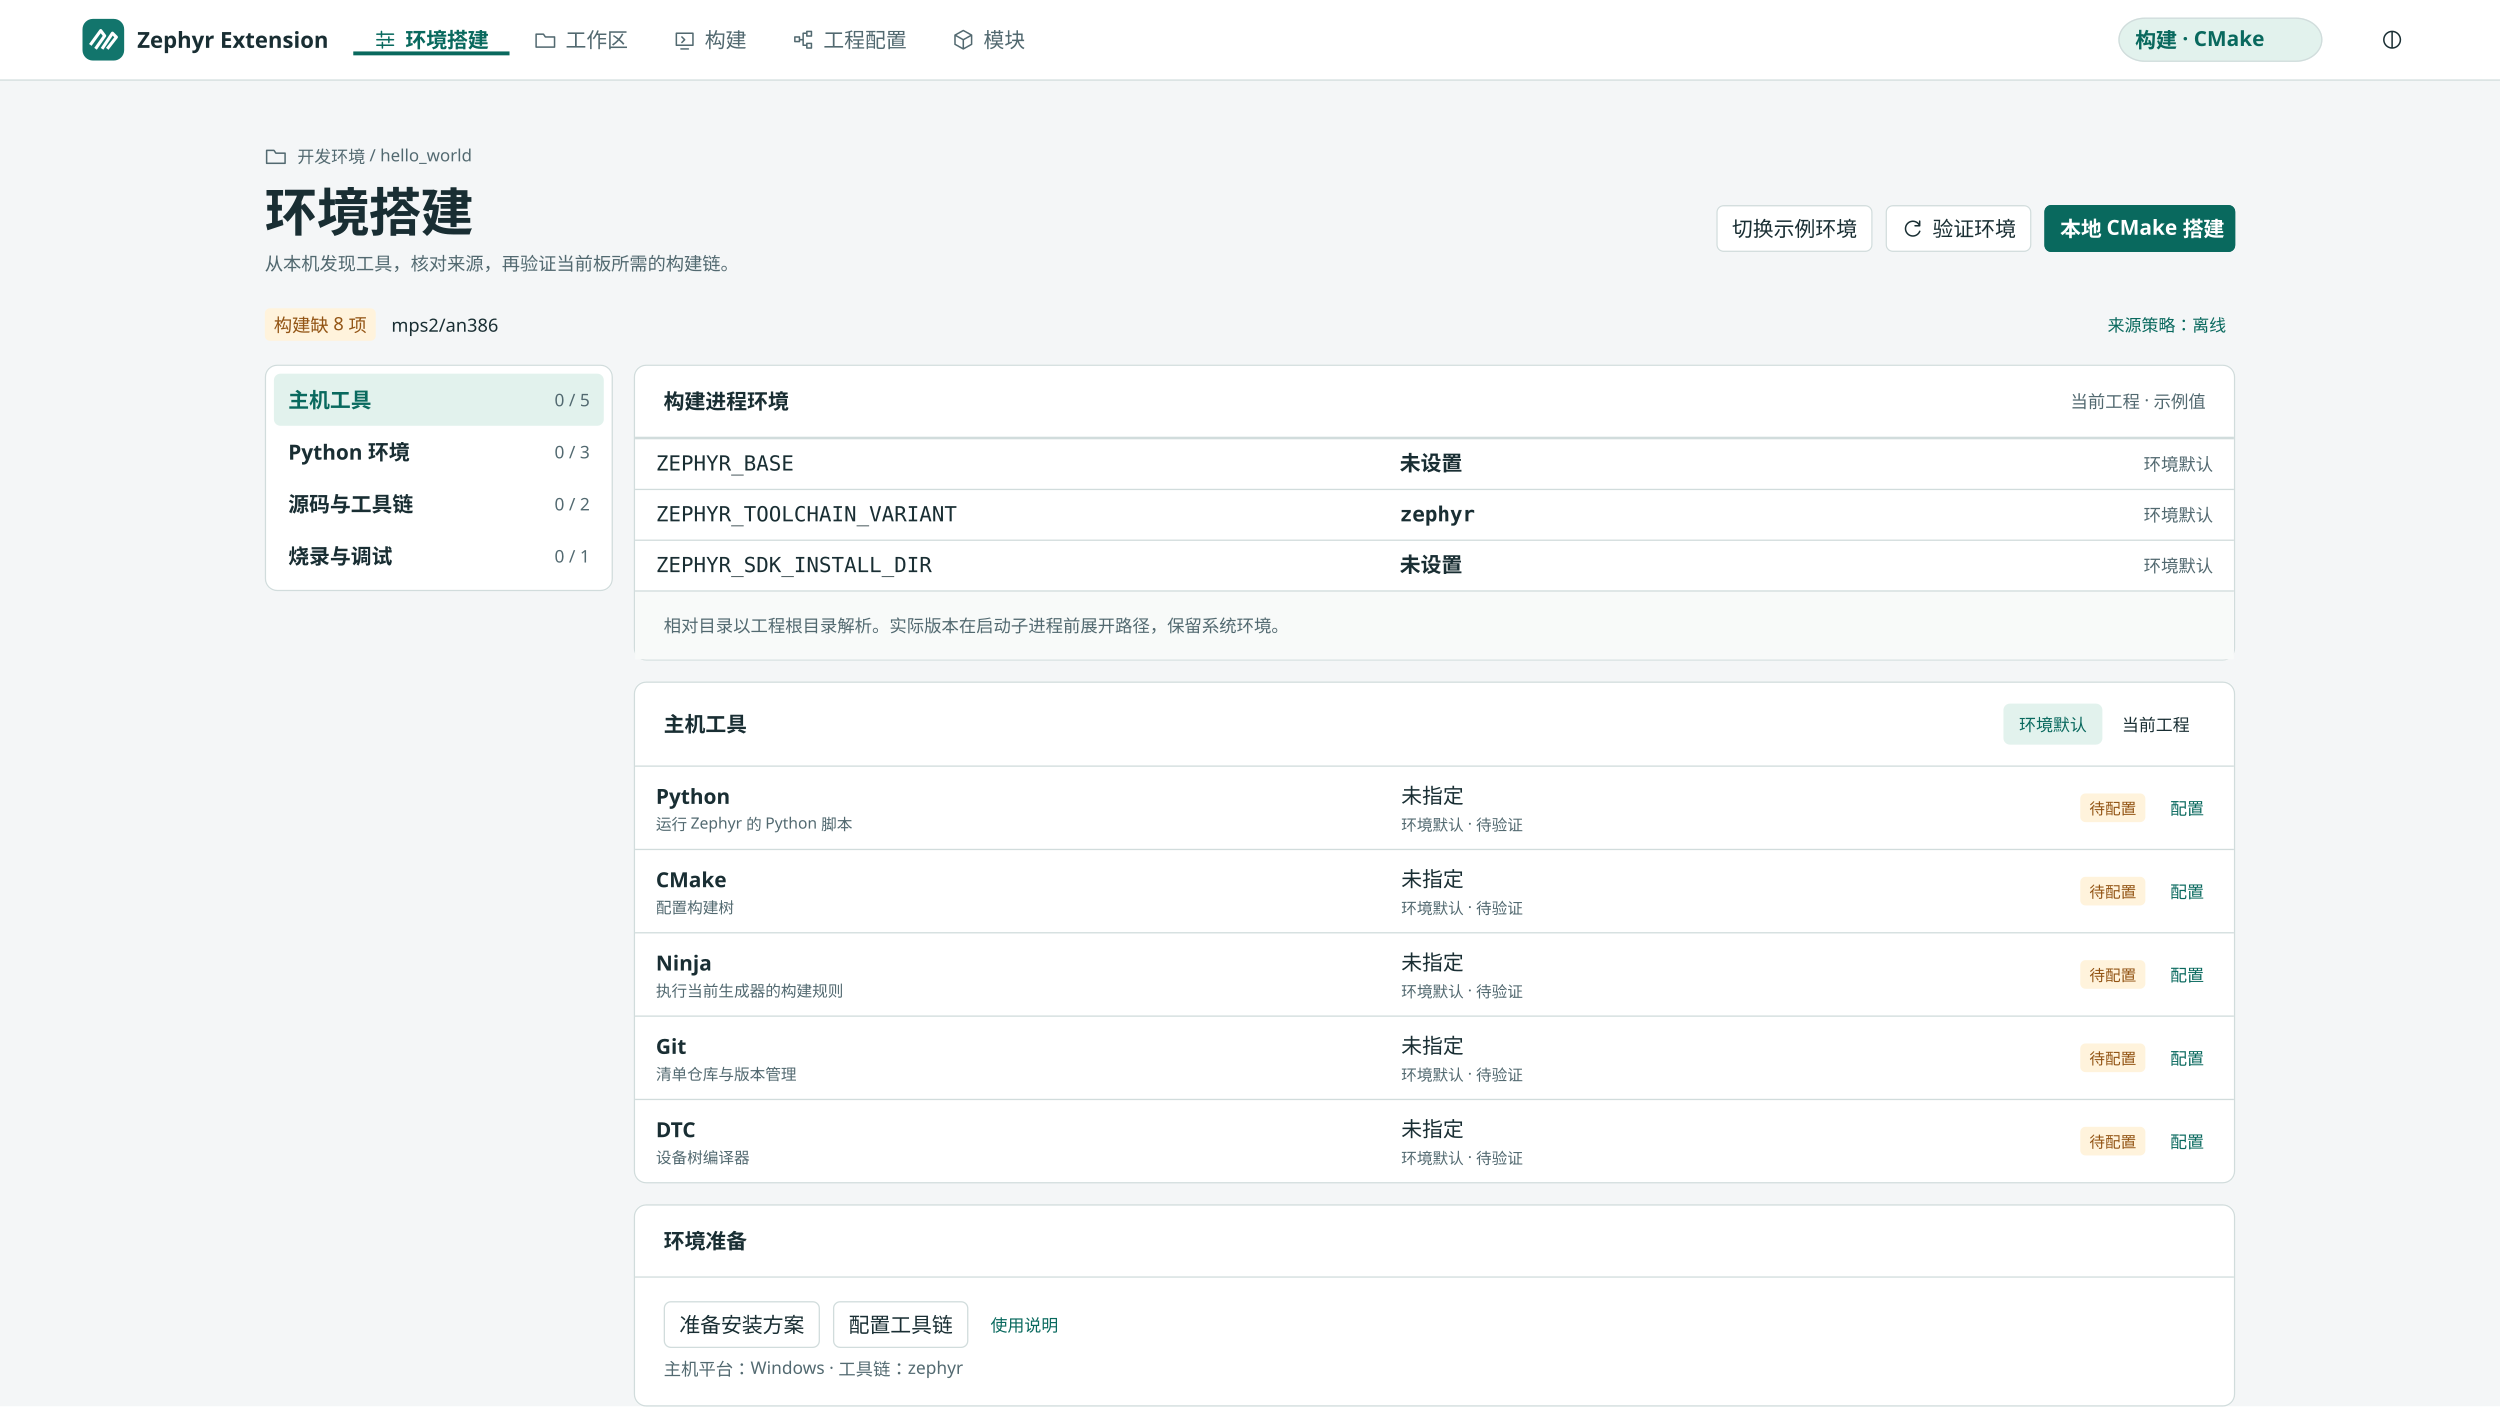
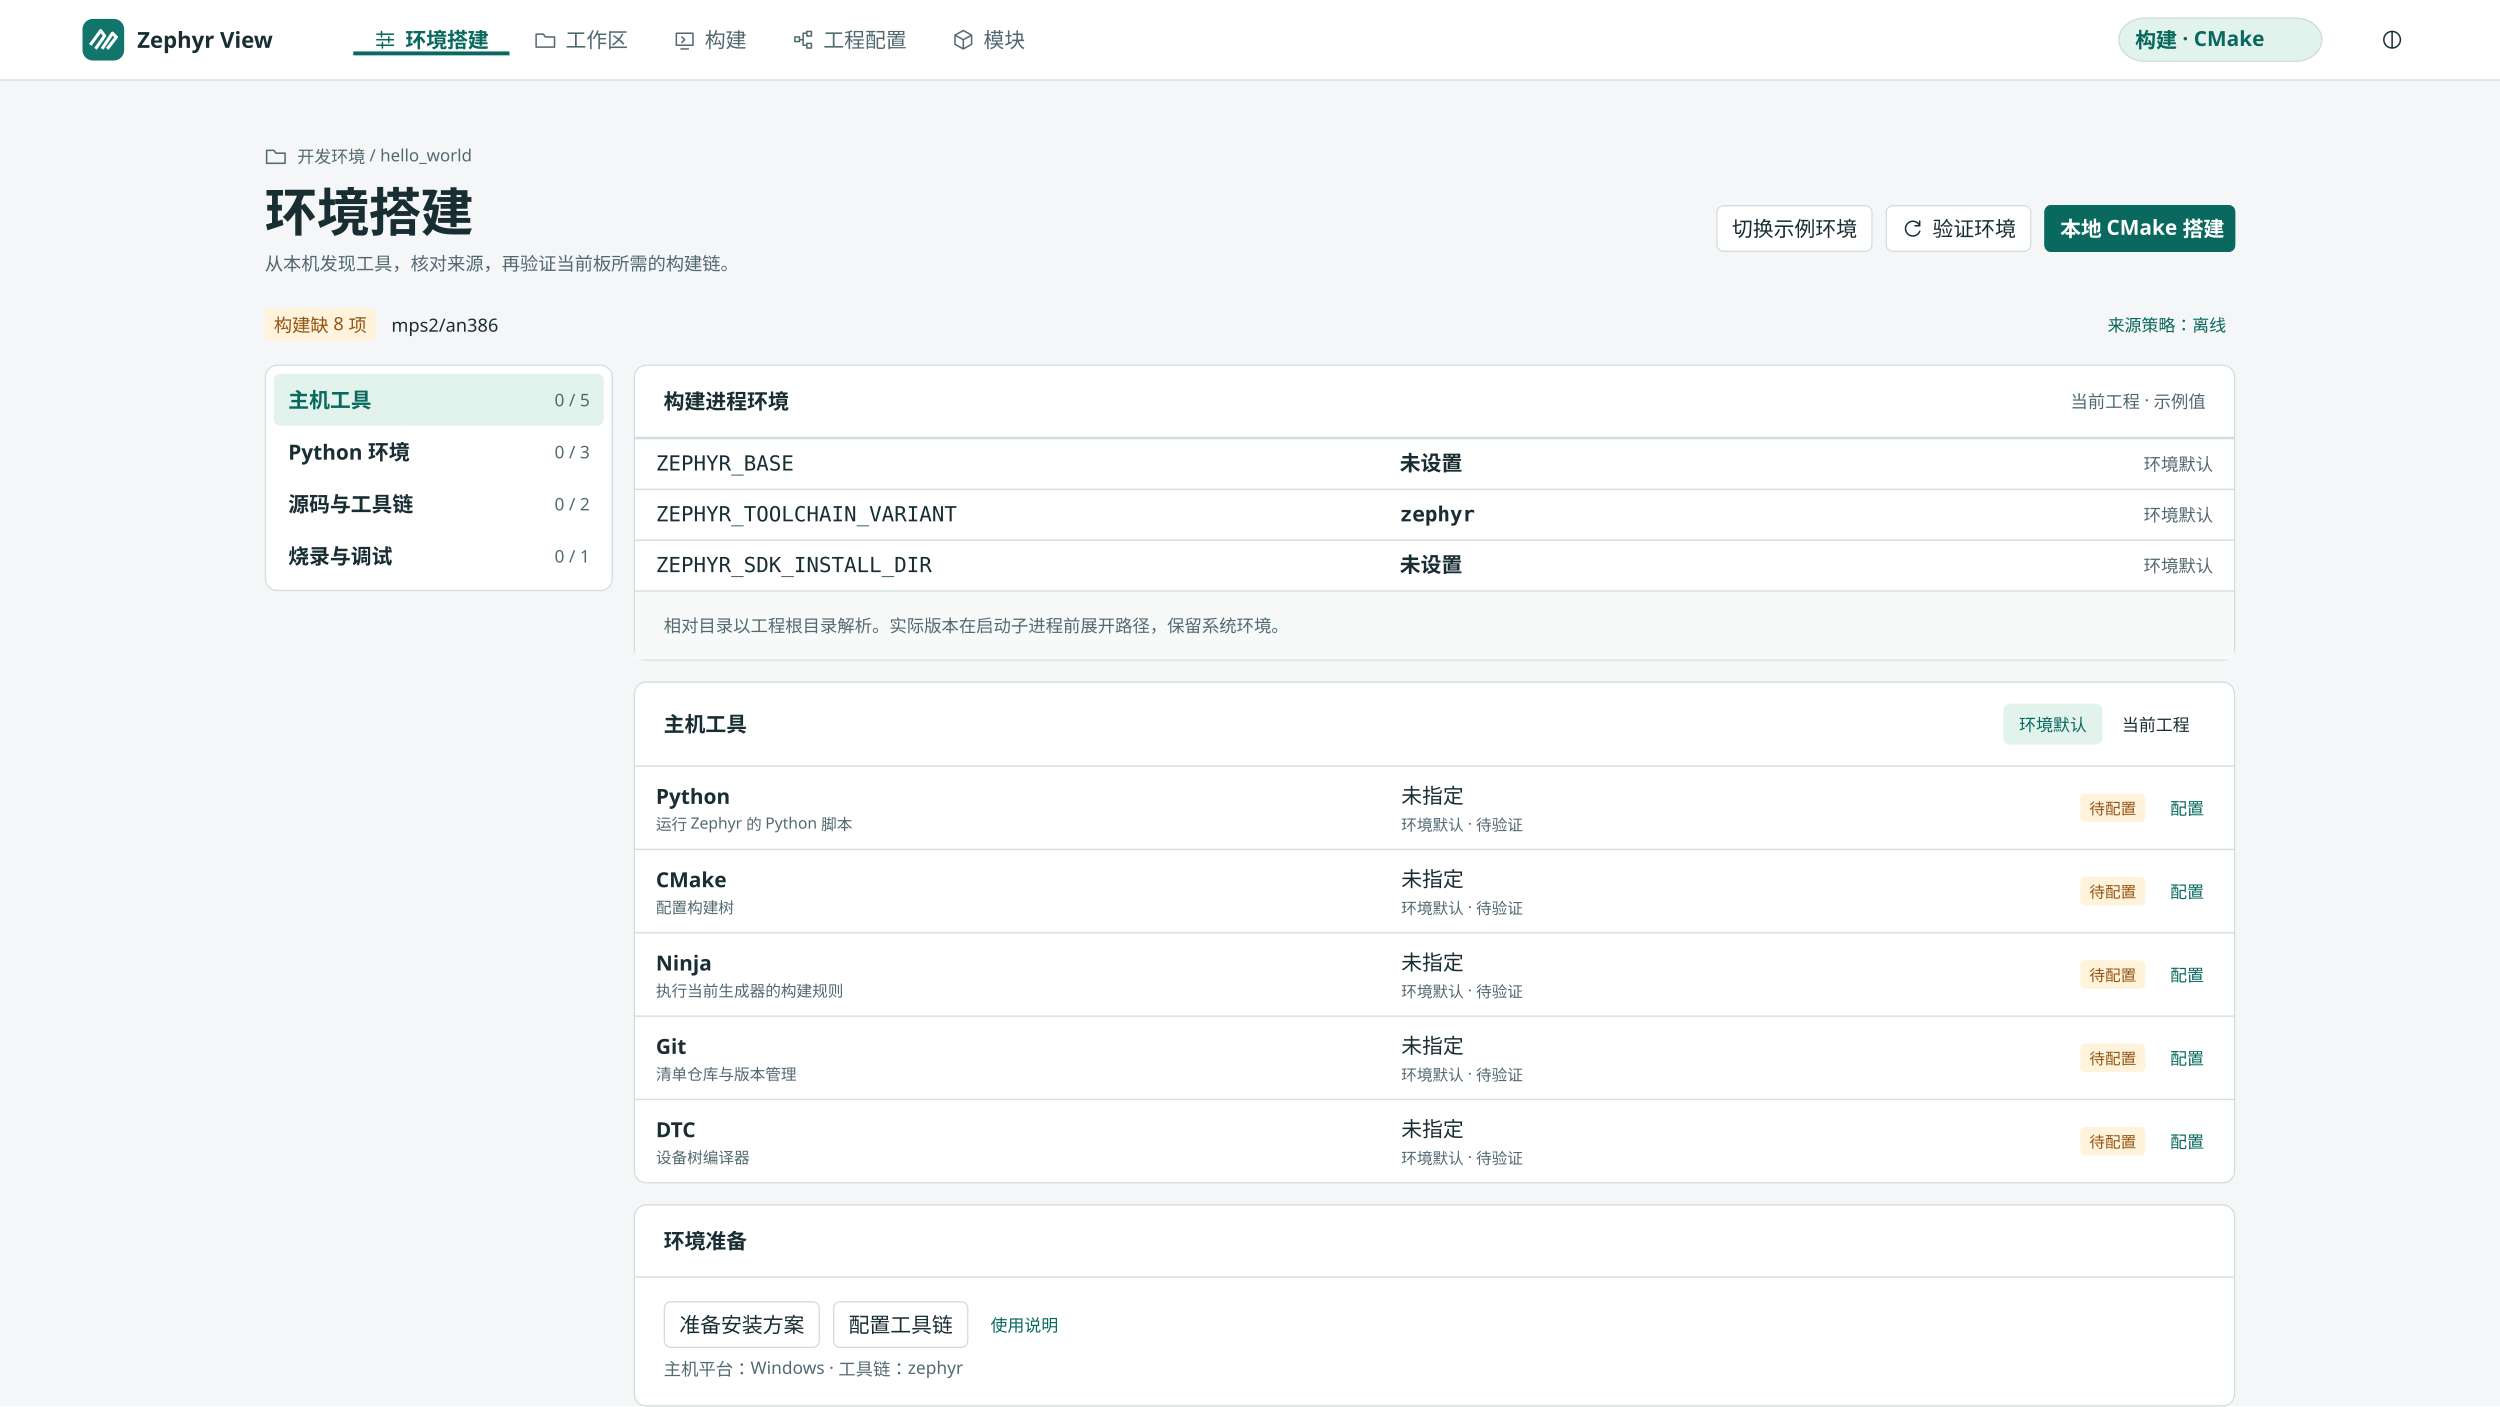
<svg xmlns="http://www.w3.org/2000/svg" width="1920" height="1080" viewBox="0 0 1920 1080">
  <defs>
    <pattern id="grid" width="16" height="16" patternUnits="userSpaceOnUse">
      <circle cx="1" cy="1" r="1" fill="#cdd8d6" />
    </pattern>
  </defs>
  <rect x="0" y="0" width="1920" height="1080" rx="0" fill="rgb(244, 246, 247)" />
  <rect x="0" y="0" width="1920" height="62" rx="0" fill="rgb(255, 255, 255)" />
  <rect x="0" y="61" width="1920" height="1" rx="0" fill="rgb(209, 220, 220)" />
  <svg width="32" height="32" viewBox="0 0 32 32" aria-hidden="true" fill="rgb(0, 0, 0)" stroke="none" stroke-width="1px" stroke-linecap="butt" stroke-linejoin="miter" font-size="17px" font-family="&quot;Segoe UI&quot;, &quot;Microsoft YaHei UI&quot;, sans-serif" font-weight="400" x="63.36" y="14.5">
    <rect width="32" height="32" rx="8" fill="rgb(18, 117, 108)" stroke="none" stroke-width="1px" stroke-linecap="butt" stroke-linejoin="miter" font-size="17px" font-family="&quot;Segoe UI&quot;, &quot;Microsoft YaHei UI&quot;, sans-serif" font-weight="400" />
    <path d="m6 20 8-11 3 4-7 10m5 0 8-12 3 3-7 9" fill="none" stroke="rgb(255, 255, 255)" stroke-width="2.4px" stroke-linejoin="round" stroke-linecap="butt" font-size="17px" font-family="&quot;Segoe UI&quot;, &quot;Microsoft YaHei UI&quot;, sans-serif" font-weight="400" />
  </svg>
-   <text x="105.36" y="36.75" fill="rgb(25, 46, 51)" font-family="&quot;Segoe UI&quot;, &quot;Microsoft YaHei UI&quot;, sans-serif" font-size="17" font-weight="700" xml:space="preserve">Zephyr Extension</text>
+   <text x="105.36" y="36.75" fill="rgb(25, 46, 51)" font-family="&quot;Segoe UI&quot;, &quot;Microsoft YaHei UI&quot;, sans-serif" font-size="17" font-weight="700" xml:space="preserve">Zephyr View</text>
  <rect x="271.31" y="39.5" width="120" height="3" rx="0" fill="rgb(9, 105, 94)" />
  <svg class="ico" viewBox="0 0 24 24" aria-hidden="true" fill="none" stroke="rgb(9, 105, 94)" stroke-width="1.65px" stroke-linecap="round" stroke-linejoin="round" font-size="16px" font-family="&quot;Segoe UI&quot;, &quot;Microsoft YaHei UI&quot;, sans-serif" font-weight="650" x="287.31" y="22" width="17" height="17">
    <path d="M3 6h18 M3 12h18 M3 18h18 M8 3v6 M16 9v6 M9 15v6" fill="none" stroke="rgb(9, 105, 94)" stroke-width="1.65px" stroke-linecap="round" stroke-linejoin="round" font-size="16px" font-family="&quot;Segoe UI&quot;, &quot;Microsoft YaHei UI&quot;, sans-serif" font-weight="650" />
  </svg>
  <text x="311.31" y="36.5" fill="rgb(9, 105, 94)" font-family="&quot;Segoe UI&quot;, &quot;Microsoft YaHei UI&quot;, sans-serif" font-size="16" font-weight="650" xml:space="preserve">环境搭建</text>
  <svg class="ico" viewBox="0 0 24 24" aria-hidden="true" fill="none" stroke="rgb(82, 105, 112)" stroke-width="1.65px" stroke-linecap="round" stroke-linejoin="round" font-size="16px" font-family="&quot;Segoe UI&quot;, &quot;Microsoft YaHei UI&quot;, sans-serif" font-weight="400" x="410.31" y="22" width="17" height="17">
    <path d="M2 6h8l2 3h10v11H2z" fill="none" stroke="rgb(82, 105, 112)" stroke-width="1.65px" stroke-linecap="round" stroke-linejoin="round" font-size="16px" font-family="&quot;Segoe UI&quot;, &quot;Microsoft YaHei UI&quot;, sans-serif" font-weight="400" />
  </svg>
  <text x="434.31" y="36.5" fill="rgb(82, 105, 112)" font-family="&quot;Segoe UI&quot;, &quot;Microsoft YaHei UI&quot;, sans-serif" font-size="16" font-weight="400" xml:space="preserve">工作区</text>
  <svg class="ico" viewBox="0 0 24 24" aria-hidden="true" fill="none" stroke="rgb(82, 105, 112)" stroke-width="1.65px" stroke-linecap="round" stroke-linejoin="round" font-size="16px" font-family="&quot;Segoe UI&quot;, &quot;Microsoft YaHei UI&quot;, sans-serif" font-weight="400" x="517.31" y="22" width="17" height="17">
    <path d="M3 5h18v13H3z M8 22h8 M9 9l3 3-3 3" fill="none" stroke="rgb(82, 105, 112)" stroke-width="1.65px" stroke-linecap="round" stroke-linejoin="round" font-size="16px" font-family="&quot;Segoe UI&quot;, &quot;Microsoft YaHei UI&quot;, sans-serif" font-weight="400" />
  </svg>
  <text x="541.31" y="36.5" fill="rgb(82, 105, 112)" font-family="&quot;Segoe UI&quot;, &quot;Microsoft YaHei UI&quot;, sans-serif" font-size="16" font-weight="400" xml:space="preserve">构建</text>
  <svg class="ico" viewBox="0 0 24 24" aria-hidden="true" fill="none" stroke="rgb(82, 105, 112)" stroke-width="1.65px" stroke-linecap="round" stroke-linejoin="round" font-size="16px" font-family="&quot;Segoe UI&quot;, &quot;Microsoft YaHei UI&quot;, sans-serif" font-weight="400" x="608.31" y="22" width="17" height="17">
    <path d="M3 9h5v5H3z M16 3h5v5h-5z M16 16h5v5h-5z M8 12h4V5h4 M12 12v6h4" fill="none" stroke="rgb(82, 105, 112)" stroke-width="1.65px" stroke-linecap="round" stroke-linejoin="round" font-size="16px" font-family="&quot;Segoe UI&quot;, &quot;Microsoft YaHei UI&quot;, sans-serif" font-weight="400" />
  </svg>
  <text x="632.31" y="36.5" fill="rgb(82, 105, 112)" font-family="&quot;Segoe UI&quot;, &quot;Microsoft YaHei UI&quot;, sans-serif" font-size="16" font-weight="400" xml:space="preserve">工程配置</text>
  <svg class="ico" viewBox="0 0 24 24" aria-hidden="true" fill="none" stroke="rgb(82, 105, 112)" stroke-width="1.65px" stroke-linecap="round" stroke-linejoin="round" font-size="16px" font-family="&quot;Segoe UI&quot;, &quot;Microsoft YaHei UI&quot;, sans-serif" font-weight="400" x="731.31" y="22" width="17" height="17">
    <path d="m12 2 9 5v10l-9 5-9-5V7z M3 7l9 5 9-5 M12 12v10" fill="none" stroke="rgb(82, 105, 112)" stroke-width="1.65px" stroke-linecap="round" stroke-linejoin="round" font-size="16px" font-family="&quot;Segoe UI&quot;, &quot;Microsoft YaHei UI&quot;, sans-serif" font-weight="400" />
  </svg>
  <text x="755.31" y="36.5" fill="rgb(82, 105, 112)" font-family="&quot;Segoe UI&quot;, &quot;Microsoft YaHei UI&quot;, sans-serif" font-size="16" font-weight="400" xml:space="preserve">模块</text>
  <rect x="1626.89" y="13.5" width="156.75" height="34" rx="20" fill="rgb(226, 242, 237)" />
  <rect x="1627.39" y="14" width="155.75" height="33" rx="20" fill="none" stroke="rgb(209, 220, 220)" />
  <text x="1639.89" y="36.5" fill="rgb(9, 105, 94)" font-family="&quot;Segoe UI&quot;, &quot;Microsoft YaHei UI&quot;, sans-serif" font-size="16" font-weight="600" xml:space="preserve">构建 · CMake</text>
  <rect x="1817.64" y="17" width="39" height="27" rx="5" fill="rgb(255, 255, 255)" />
  <svg class="ico" viewBox="0 0 24 24" aria-hidden="true" fill="none" stroke="rgb(25, 46, 51)" stroke-width="1.65px" stroke-linecap="round" stroke-linejoin="round" font-size="16px" font-family="&quot;Segoe UI&quot;, &quot;Microsoft YaHei UI&quot;, sans-serif" font-weight="400" x="1828.64" y="22" width="17" height="17">
    <path d="M12 3a9 9 0 100 18 9 9 0 000-18z M12 3v18" fill="none" stroke="rgb(25, 46, 51)" stroke-width="1.65px" stroke-linecap="round" stroke-linejoin="round" font-size="16px" font-family="&quot;Segoe UI&quot;, &quot;Microsoft YaHei UI&quot;, sans-serif" font-weight="400" />
  </svg>
  <svg class="ico" viewBox="0 0 24 24" aria-hidden="true" fill="none" stroke="rgb(82, 105, 112)" stroke-width="1.65px" stroke-linecap="round" stroke-linejoin="round" font-size="13px" font-family="&quot;Segoe UI&quot;, &quot;Microsoft YaHei UI&quot;, sans-serif" font-weight="400" x="203.36" y="111.25" width="17" height="17">
    <path d="M2 6h8l2 3h10v11H2z" fill="none" stroke="rgb(82, 105, 112)" stroke-width="1.65px" stroke-linecap="round" stroke-linejoin="round" font-size="13px" font-family="&quot;Segoe UI&quot;, &quot;Microsoft YaHei UI&quot;, sans-serif" font-weight="400" />
  </svg>
  <text x="228.36" y="125" fill="rgb(82, 105, 112)" font-family="&quot;Segoe UI&quot;, &quot;Microsoft YaHei UI&quot;, sans-serif" font-size="13" font-weight="400" xml:space="preserve">开发环境 / hello_world</text>
  <text x="203.36" y="177.5" fill="rgb(25, 46, 51)" font-family="&quot;Segoe UI&quot;, &quot;Microsoft YaHei UI&quot;, sans-serif" font-size="40" font-weight="700" xml:space="preserve">环境搭建</text>
  <text x="203.36" y="207.5" fill="rgb(82, 105, 112)" font-family="&quot;Segoe UI&quot;, &quot;Microsoft YaHei UI&quot;, sans-serif" font-size="14" font-weight="400" xml:space="preserve">从本机发现工具，核对来源，再验证当前板所需的构建链。</text>
  <rect x="1318.14" y="157.5" width="120" height="36" rx="5" fill="rgb(255, 255, 255)" />
  <rect x="1318.64" y="158" width="119" height="35" rx="5" fill="none" stroke="rgb(209, 220, 220)" />
  <text x="1330.14" y="181.5" fill="rgb(25, 46, 51)" font-family="&quot;Segoe UI&quot;, &quot;Microsoft YaHei UI&quot;, sans-serif" font-size="16" font-weight="400" xml:space="preserve">切换示例环境</text>
  <rect x="1448.14" y="157.5" width="112" height="36" rx="5" fill="rgb(255, 255, 255)" />
  <rect x="1448.64" y="158" width="111" height="35" rx="5" fill="none" stroke="rgb(209, 220, 220)" />
  <svg class="ico" viewBox="0 0 24 24" aria-hidden="true" fill="none" stroke="rgb(25, 46, 51)" stroke-width="1.65px" stroke-linecap="round" stroke-linejoin="round" font-size="16px" font-family="&quot;Segoe UI&quot;, &quot;Microsoft YaHei UI&quot;, sans-serif" font-weight="400" x="1460.14" y="167" width="17" height="17">
    <path d="M20 9a8 8 0 10.1 6 M20 4v5h-5" fill="none" stroke="rgb(25, 46, 51)" stroke-width="1.65px" stroke-linecap="round" stroke-linejoin="round" font-size="16px" font-family="&quot;Segoe UI&quot;, &quot;Microsoft YaHei UI&quot;, sans-serif" font-weight="400" />
  </svg>
  <text x="1484.14" y="181.5" fill="rgb(25, 46, 51)" font-family="&quot;Segoe UI&quot;, &quot;Microsoft YaHei UI&quot;, sans-serif" font-size="16" font-weight="400" xml:space="preserve">验证环境</text>
  <rect x="1570.14" y="157.5" width="146.5" height="36" rx="5" fill="rgb(9, 105, 94)" />
  <rect x="1570.64" y="158" width="145.5" height="35" rx="5" fill="none" stroke="rgb(9, 105, 94)" />
  <text x="1582.14" y="181.5" fill="rgb(255, 255, 255)" font-family="&quot;Segoe UI&quot;, &quot;Microsoft YaHei UI&quot;, sans-serif" font-size="16" font-weight="600" xml:space="preserve">本地 CMake 搭建</text>
  <rect x="203.36" y="236.75" width="85.22" height="25" rx="4" fill="rgb(255, 243, 220)" />
  <text x="210.36" y="254.75" fill="rgb(147, 85, 21)" font-family="&quot;Segoe UI&quot;, &quot;Microsoft YaHei UI&quot;, sans-serif" font-size="14" font-weight="400" xml:space="preserve">构建缺 8 项</text>
  <text x="300.58" y="254.75" fill="rgb(25, 46, 51)" font-family="&quot;Segoe UI&quot;, &quot;Microsoft YaHei UI&quot;, sans-serif" font-size="14" font-weight="400" xml:space="preserve">mps2/an386</text>
  <rect x="1611.64" y="234.5" width="105" height="1" rx="0" fill="rgba(0, 0, 0, 0)" />
  <rect x="1611.64" y="263" width="105" height="1" rx="0" fill="rgba(0, 0, 0, 0)" />
  <rect x="1611.64" y="234.5" width="1" height="29.5" rx="0" fill="rgba(0, 0, 0, 0)" />
  <text x="1618.64" y="254.5" fill="rgb(9, 105, 94)" font-family="&quot;Segoe UI&quot;, &quot;Microsoft YaHei UI&quot;, sans-serif" font-size="13" font-weight="400" xml:space="preserve">来源策略：离线</text>
  <rect x="203.36" y="280" width="267.36" height="174" rx="9" fill="rgb(255, 255, 255)" />
  <rect x="203.86" y="280.5" width="266.36" height="173" rx="9" fill="none" stroke="rgb(209, 220, 220)" />
  <rect x="210.36" y="287" width="253.36" height="40" rx="5" fill="rgb(226, 242, 237)" />
  <text x="221.36" y="313" fill="rgb(9, 105, 94)" font-family="&quot;Segoe UI&quot;, &quot;Microsoft YaHei UI&quot;, sans-serif" font-size="16" font-weight="700" xml:space="preserve">主机工具</text>
  <text x="425.84" y="312" fill="rgb(82, 105, 112)" font-family="&quot;Segoe UI&quot;, &quot;Microsoft YaHei UI&quot;, sans-serif" font-size="13.333" font-weight="400" xml:space="preserve">0 / 5</text>
  <text x="221.36" y="353" fill="rgb(25, 46, 51)" font-family="&quot;Segoe UI&quot;, &quot;Microsoft YaHei UI&quot;, sans-serif" font-size="16" font-weight="700" xml:space="preserve">Python 环境</text>
  <text x="425.84" y="352" fill="rgb(82, 105, 112)" font-family="&quot;Segoe UI&quot;, &quot;Microsoft YaHei UI&quot;, sans-serif" font-size="13.333" font-weight="400" xml:space="preserve">0 / 3</text>
  <text x="221.36" y="393" fill="rgb(25, 46, 51)" font-family="&quot;Segoe UI&quot;, &quot;Microsoft YaHei UI&quot;, sans-serif" font-size="16" font-weight="700" xml:space="preserve">源码与工具链</text>
  <text x="425.84" y="392" fill="rgb(82, 105, 112)" font-family="&quot;Segoe UI&quot;, &quot;Microsoft YaHei UI&quot;, sans-serif" font-size="13.333" font-weight="400" xml:space="preserve">0 / 2</text>
  <text x="221.36" y="433" fill="rgb(25, 46, 51)" font-family="&quot;Segoe UI&quot;, &quot;Microsoft YaHei UI&quot;, sans-serif" font-size="16" font-weight="700" xml:space="preserve">烧录与调试</text>
  <text x="425.84" y="432" fill="rgb(82, 105, 112)" font-family="&quot;Segoe UI&quot;, &quot;Microsoft YaHei UI&quot;, sans-serif" font-size="13.333" font-weight="400" xml:space="preserve">0 / 1</text>
  <rect x="486.72" y="280" width="1229.92" height="227.38" rx="9" fill="rgb(255, 255, 255)" />
  <rect x="487.22" y="280.5" width="1228.92" height="226.38" rx="9" fill="none" stroke="rgb(209, 220, 220)" />
  <rect x="487.72" y="335.39" width="1227.92" height="1" rx="0" fill="rgb(209, 220, 220)" />
  <text x="509.72" y="314" fill="rgb(25, 46, 51)" font-family="&quot;Segoe UI&quot;, &quot;Microsoft YaHei UI&quot;, sans-serif" font-size="16" font-weight="700" xml:space="preserve">构建进程环境</text>
  <text x="1590.13" y="313.2" fill="rgb(82, 105, 112)" font-family="&quot;Segoe UI&quot;, &quot;Microsoft YaHei UI&quot;, sans-serif" font-size="13.333" font-weight="400" xml:space="preserve">当前工程 · 示例值</text>
  <rect x="487.72" y="336.39" width="1227.92" height="1" rx="0" fill="rgb(209, 220, 220)" />
  <text x="503.72" y="361.39" fill="rgb(25, 46, 51)" font-family="Consolas, &quot;Cascadia Mono&quot;, monospace" font-size="16" font-weight="400" xml:space="preserve">ZEPHYR_BASE</text>
  <text x="1075.02" y="361.39" fill="rgb(25, 46, 51)" font-family="Consolas, &quot;Cascadia Mono&quot;, monospace" font-size="16" font-weight="700" xml:space="preserve">未设置</text>
  <text x="1646.31" y="361.39" fill="rgb(82, 105, 112)" font-family="&quot;Segoe UI&quot;, &quot;Microsoft YaHei UI&quot;, sans-serif" font-size="13.333" font-weight="400" xml:space="preserve">环境默认</text>
  <rect x="487.72" y="375.39" width="1227.92" height="1" rx="0" fill="rgb(209, 220, 220)" />
  <text x="503.72" y="400.39" fill="rgb(25, 46, 51)" font-family="Consolas, &quot;Cascadia Mono&quot;, monospace" font-size="16" font-weight="400" xml:space="preserve">ZEPHYR_TOOLCHAIN_VARIANT</text>
  <text x="1075.02" y="400.39" fill="rgb(25, 46, 51)" font-family="Consolas, &quot;Cascadia Mono&quot;, monospace" font-size="16" font-weight="700" xml:space="preserve">zephyr</text>
  <text x="1646.31" y="400.39" fill="rgb(82, 105, 112)" font-family="&quot;Segoe UI&quot;, &quot;Microsoft YaHei UI&quot;, sans-serif" font-size="13.333" font-weight="400" xml:space="preserve">环境默认</text>
  <rect x="487.72" y="414.39" width="1227.92" height="1" rx="0" fill="rgb(209, 220, 220)" />
  <text x="503.72" y="439.39" fill="rgb(25, 46, 51)" font-family="Consolas, &quot;Cascadia Mono&quot;, monospace" font-size="16" font-weight="400" xml:space="preserve">ZEPHYR_SDK_INSTALL_DIR</text>
  <text x="1075.02" y="439.39" fill="rgb(25, 46, 51)" font-family="Consolas, &quot;Cascadia Mono&quot;, monospace" font-size="16" font-weight="700" xml:space="preserve">未设置</text>
  <text x="1646.31" y="439.39" fill="rgb(82, 105, 112)" font-family="&quot;Segoe UI&quot;, &quot;Microsoft YaHei UI&quot;, sans-serif" font-size="13.333" font-weight="400" xml:space="preserve">环境默认</text>
  <rect x="487.72" y="453.39" width="1227.92" height="52.98" rx="0" fill="rgb(248, 250, 249)" />
  <rect x="487.72" y="453.39" width="1227.92" height="1" rx="0" fill="rgb(209, 220, 220)" />
  <text x="509.72" y="485.39" fill="rgb(82, 105, 112)" font-family="&quot;Segoe UI&quot;, &quot;Microsoft YaHei UI&quot;, sans-serif" font-size="13.333" font-weight="400" xml:space="preserve">相对目录以工程根目录解析。实际版本在启动子进程前展开路径，保留系统环境。</text>
  <rect x="486.72" y="523.38" width="1229.92" height="385.5" rx="9" fill="rgb(255, 255, 255)" />
  <rect x="487.22" y="523.88" width="1228.92" height="384.5" rx="9" fill="none" stroke="rgb(209, 220, 220)" />
  <rect x="487.72" y="587.88" width="1227.92" height="1" rx="0" fill="rgb(209, 220, 220)" />
  <text x="509.72" y="561.92" fill="rgb(25, 46, 51)" font-family="&quot;Segoe UI&quot;, &quot;Microsoft YaHei UI&quot;, sans-serif" font-size="16" font-weight="700" xml:space="preserve">主机工具</text>
  <rect x="1538.64" y="540.38" width="76" height="31.5" rx="5" fill="rgb(226, 242, 237)" />
  <rect x="1538.64" y="540.38" width="76" height="1" rx="0" fill="rgba(0, 0, 0, 0)" />
  <rect x="1538.64" y="570.88" width="76" height="1" rx="0" fill="rgba(0, 0, 0, 0)" />
  <rect x="1538.64" y="540.38" width="1" height="31.5" rx="0" fill="rgba(0, 0, 0, 0)" />
  <text x="1550.64" y="561.38" fill="rgb(9, 105, 94)" font-family="&quot;Segoe UI&quot;, &quot;Microsoft YaHei UI&quot;, sans-serif" font-size="13" font-weight="400" xml:space="preserve">环境默认</text>
  <rect x="1617.64" y="540.38" width="76" height="31.5" rx="5" fill="rgb(255, 255, 255)" />
  <rect x="1617.64" y="540.38" width="76" height="1" rx="0" fill="rgba(0, 0, 0, 0)" />
  <rect x="1617.64" y="570.88" width="76" height="1" rx="0" fill="rgba(0, 0, 0, 0)" />
  <rect x="1617.64" y="540.38" width="1" height="31.5" rx="0" fill="rgba(0, 0, 0, 0)" />
  <text x="1629.64" y="561.38" fill="rgb(25, 46, 51)" font-family="&quot;Segoe UI&quot;, &quot;Microsoft YaHei UI&quot;, sans-serif" font-size="13" font-weight="400" xml:space="preserve">当前工程</text>
  <text x="503.72" y="617.38" fill="rgb(25, 46, 51)" font-family="&quot;Segoe UI&quot;, &quot;Microsoft YaHei UI&quot;, sans-serif" font-size="16" font-weight="700" xml:space="preserve">Python</text>
  <text x="503.72" y="637.38" fill="rgb(82, 105, 112)" font-family="&quot;Segoe UI&quot;, &quot;Microsoft YaHei UI&quot;, sans-serif" font-size="12" font-weight="400" xml:space="preserve">运行 Zephyr 的 Python 脚本</text>
  <text x="1076.14" y="616.88" fill="rgb(25, 46, 51)" font-family="Consolas, &quot;Cascadia Mono&quot;, monospace" font-size="16" font-weight="400" xml:space="preserve">未指定</text>
  <text x="1076.14" y="637.88" fill="rgb(82, 105, 112)" font-family="&quot;Segoe UI&quot;, &quot;Microsoft YaHei UI&quot;, sans-serif" font-size="12" font-weight="400" xml:space="preserve">环境默认 · 待验证</text>
  <rect x="1597.64" y="609.38" width="50" height="22" rx="4" fill="rgb(255, 243, 220)" />
  <text x="1604.64" y="625.38" fill="rgb(147, 85, 21)" font-family="&quot;Segoe UI&quot;, &quot;Microsoft YaHei UI&quot;, sans-serif" font-size="12" font-weight="400" xml:space="preserve">待配置</text>
  <rect x="1659.64" y="605.63" width="40" height="1" rx="0" fill="rgba(0, 0, 0, 0)" />
  <rect x="1659.64" y="634.13" width="40" height="1" rx="0" fill="rgba(0, 0, 0, 0)" />
  <rect x="1659.64" y="605.63" width="1" height="29.5" rx="0" fill="rgba(0, 0, 0, 0)" />
  <text x="1666.64" y="625.63" fill="rgb(9, 105, 94)" font-family="&quot;Segoe UI&quot;, &quot;Microsoft YaHei UI&quot;, sans-serif" font-size="13" font-weight="400" xml:space="preserve">配置</text>
  <rect x="487.72" y="651.88" width="1227.92" height="1" rx="0" fill="rgb(209, 220, 220)" />
  <text x="503.72" y="681.38" fill="rgb(25, 46, 51)" font-family="&quot;Segoe UI&quot;, &quot;Microsoft YaHei UI&quot;, sans-serif" font-size="16" font-weight="700" xml:space="preserve">CMake</text>
  <text x="503.72" y="701.38" fill="rgb(82, 105, 112)" font-family="&quot;Segoe UI&quot;, &quot;Microsoft YaHei UI&quot;, sans-serif" font-size="12" font-weight="400" xml:space="preserve">配置构建树</text>
  <text x="1076.14" y="680.88" fill="rgb(25, 46, 51)" font-family="Consolas, &quot;Cascadia Mono&quot;, monospace" font-size="16" font-weight="400" xml:space="preserve">未指定</text>
  <text x="1076.14" y="701.88" fill="rgb(82, 105, 112)" font-family="&quot;Segoe UI&quot;, &quot;Microsoft YaHei UI&quot;, sans-serif" font-size="12" font-weight="400" xml:space="preserve">环境默认 · 待验证</text>
  <rect x="1597.64" y="673.38" width="50" height="22" rx="4" fill="rgb(255, 243, 220)" />
  <text x="1604.64" y="689.38" fill="rgb(147, 85, 21)" font-family="&quot;Segoe UI&quot;, &quot;Microsoft YaHei UI&quot;, sans-serif" font-size="12" font-weight="400" xml:space="preserve">待配置</text>
  <rect x="1659.64" y="669.63" width="40" height="1" rx="0" fill="rgba(0, 0, 0, 0)" />
  <rect x="1659.64" y="698.13" width="40" height="1" rx="0" fill="rgba(0, 0, 0, 0)" />
  <rect x="1659.64" y="669.63" width="1" height="29.5" rx="0" fill="rgba(0, 0, 0, 0)" />
  <text x="1666.64" y="689.63" fill="rgb(9, 105, 94)" font-family="&quot;Segoe UI&quot;, &quot;Microsoft YaHei UI&quot;, sans-serif" font-size="13" font-weight="400" xml:space="preserve">配置</text>
  <rect x="487.72" y="715.88" width="1227.92" height="1" rx="0" fill="rgb(209, 220, 220)" />
  <text x="503.72" y="745.38" fill="rgb(25, 46, 51)" font-family="&quot;Segoe UI&quot;, &quot;Microsoft YaHei UI&quot;, sans-serif" font-size="16" font-weight="700" xml:space="preserve">Ninja</text>
  <text x="503.72" y="765.38" fill="rgb(82, 105, 112)" font-family="&quot;Segoe UI&quot;, &quot;Microsoft YaHei UI&quot;, sans-serif" font-size="12" font-weight="400" xml:space="preserve">执行当前生成器的构建规则</text>
  <text x="1076.14" y="744.88" fill="rgb(25, 46, 51)" font-family="Consolas, &quot;Cascadia Mono&quot;, monospace" font-size="16" font-weight="400" xml:space="preserve">未指定</text>
  <text x="1076.14" y="765.88" fill="rgb(82, 105, 112)" font-family="&quot;Segoe UI&quot;, &quot;Microsoft YaHei UI&quot;, sans-serif" font-size="12" font-weight="400" xml:space="preserve">环境默认 · 待验证</text>
  <rect x="1597.64" y="737.38" width="50" height="22" rx="4" fill="rgb(255, 243, 220)" />
  <text x="1604.64" y="753.38" fill="rgb(147, 85, 21)" font-family="&quot;Segoe UI&quot;, &quot;Microsoft YaHei UI&quot;, sans-serif" font-size="12" font-weight="400" xml:space="preserve">待配置</text>
  <rect x="1659.64" y="733.63" width="40" height="1" rx="0" fill="rgba(0, 0, 0, 0)" />
  <rect x="1659.64" y="762.13" width="40" height="1" rx="0" fill="rgba(0, 0, 0, 0)" />
  <rect x="1659.64" y="733.63" width="1" height="29.5" rx="0" fill="rgba(0, 0, 0, 0)" />
  <text x="1666.64" y="753.63" fill="rgb(9, 105, 94)" font-family="&quot;Segoe UI&quot;, &quot;Microsoft YaHei UI&quot;, sans-serif" font-size="13" font-weight="400" xml:space="preserve">配置</text>
  <rect x="487.72" y="779.88" width="1227.92" height="1" rx="0" fill="rgb(209, 220, 220)" />
  <text x="503.72" y="809.38" fill="rgb(25, 46, 51)" font-family="&quot;Segoe UI&quot;, &quot;Microsoft YaHei UI&quot;, sans-serif" font-size="16" font-weight="700" xml:space="preserve">Git</text>
  <text x="503.72" y="829.38" fill="rgb(82, 105, 112)" font-family="&quot;Segoe UI&quot;, &quot;Microsoft YaHei UI&quot;, sans-serif" font-size="12" font-weight="400" xml:space="preserve">清单仓库与版本管理</text>
  <text x="1076.14" y="808.88" fill="rgb(25, 46, 51)" font-family="Consolas, &quot;Cascadia Mono&quot;, monospace" font-size="16" font-weight="400" xml:space="preserve">未指定</text>
  <text x="1076.14" y="829.88" fill="rgb(82, 105, 112)" font-family="&quot;Segoe UI&quot;, &quot;Microsoft YaHei UI&quot;, sans-serif" font-size="12" font-weight="400" xml:space="preserve">环境默认 · 待验证</text>
  <rect x="1597.64" y="801.38" width="50" height="22" rx="4" fill="rgb(255, 243, 220)" />
  <text x="1604.64" y="817.38" fill="rgb(147, 85, 21)" font-family="&quot;Segoe UI&quot;, &quot;Microsoft YaHei UI&quot;, sans-serif" font-size="12" font-weight="400" xml:space="preserve">待配置</text>
  <rect x="1659.64" y="797.63" width="40" height="1" rx="0" fill="rgba(0, 0, 0, 0)" />
  <rect x="1659.64" y="826.13" width="40" height="1" rx="0" fill="rgba(0, 0, 0, 0)" />
  <rect x="1659.64" y="797.63" width="1" height="29.5" rx="0" fill="rgba(0, 0, 0, 0)" />
  <text x="1666.64" y="817.63" fill="rgb(9, 105, 94)" font-family="&quot;Segoe UI&quot;, &quot;Microsoft YaHei UI&quot;, sans-serif" font-size="13" font-weight="400" xml:space="preserve">配置</text>
  <rect x="487.72" y="843.88" width="1227.92" height="1" rx="0" fill="rgb(209, 220, 220)" />
  <text x="503.72" y="873.38" fill="rgb(25, 46, 51)" font-family="&quot;Segoe UI&quot;, &quot;Microsoft YaHei UI&quot;, sans-serif" font-size="16" font-weight="700" xml:space="preserve">DTC</text>
  <text x="503.72" y="893.38" fill="rgb(82, 105, 112)" font-family="&quot;Segoe UI&quot;, &quot;Microsoft YaHei UI&quot;, sans-serif" font-size="12" font-weight="400" xml:space="preserve">设备树编译器</text>
  <text x="1076.14" y="872.88" fill="rgb(25, 46, 51)" font-family="Consolas, &quot;Cascadia Mono&quot;, monospace" font-size="16" font-weight="400" xml:space="preserve">未指定</text>
  <text x="1076.14" y="893.88" fill="rgb(82, 105, 112)" font-family="&quot;Segoe UI&quot;, &quot;Microsoft YaHei UI&quot;, sans-serif" font-size="12" font-weight="400" xml:space="preserve">环境默认 · 待验证</text>
  <rect x="1597.64" y="865.38" width="50" height="22" rx="4" fill="rgb(255, 243, 220)" />
  <text x="1604.64" y="881.38" fill="rgb(147, 85, 21)" font-family="&quot;Segoe UI&quot;, &quot;Microsoft YaHei UI&quot;, sans-serif" font-size="12" font-weight="400" xml:space="preserve">待配置</text>
  <rect x="1659.64" y="861.63" width="40" height="1" rx="0" fill="rgba(0, 0, 0, 0)" />
  <rect x="1659.64" y="890.13" width="40" height="1" rx="0" fill="rgba(0, 0, 0, 0)" />
  <rect x="1659.64" y="861.63" width="1" height="29.5" rx="0" fill="rgba(0, 0, 0, 0)" />
  <text x="1666.64" y="881.63" fill="rgb(9, 105, 94)" font-family="&quot;Segoe UI&quot;, &quot;Microsoft YaHei UI&quot;, sans-serif" font-size="13" font-weight="400" xml:space="preserve">配置</text>
  <rect x="486.72" y="924.88" width="1229.92" height="155.38" rx="9" fill="rgb(255, 255, 255)" />
  <rect x="487.22" y="925.38" width="1228.92" height="154.38" rx="9" fill="none" stroke="rgb(209, 220, 220)" />
  <rect x="487.72" y="980.27" width="1227.92" height="1" rx="0" fill="rgb(209, 220, 220)" />
  <text x="509.72" y="958.88" fill="rgb(25, 46, 51)" font-family="&quot;Segoe UI&quot;, &quot;Microsoft YaHei UI&quot;, sans-serif" font-size="16" font-weight="700" xml:space="preserve">环境准备</text>
  <rect x="509.72" y="999.27" width="120" height="36" rx="5" fill="rgb(255, 255, 255)" />
  <rect x="510.22" y="999.77" width="119" height="35" rx="5" fill="none" stroke="rgb(209, 220, 220)" />
  <text x="521.72" y="1023.27" fill="rgb(25, 46, 51)" font-family="&quot;Segoe UI&quot;, &quot;Microsoft YaHei UI&quot;, sans-serif" font-size="16" font-weight="400" xml:space="preserve">准备安装方案</text>
  <rect x="639.72" y="999.27" width="104" height="36" rx="5" fill="rgb(255, 255, 255)" />
  <rect x="640.22" y="999.77" width="103" height="35" rx="5" fill="none" stroke="rgb(209, 220, 220)" />
  <text x="651.72" y="1023.27" fill="rgb(25, 46, 51)" font-family="&quot;Segoe UI&quot;, &quot;Microsoft YaHei UI&quot;, sans-serif" font-size="16" font-weight="400" xml:space="preserve">配置工具链</text>
  <rect x="753.72" y="1002.52" width="66" height="1" rx="0" fill="rgba(0, 0, 0, 0)" />
  <rect x="753.72" y="1031.02" width="66" height="1" rx="0" fill="rgba(0, 0, 0, 0)" />
  <rect x="753.72" y="1002.52" width="1" height="29.5" rx="0" fill="rgba(0, 0, 0, 0)" />
  <text x="760.72" y="1022.52" fill="rgb(9, 105, 94)" font-family="&quot;Segoe UI&quot;, &quot;Microsoft YaHei UI&quot;, sans-serif" font-size="13" font-weight="400" xml:space="preserve">使用说明</text>
  <text x="509.72" y="1056.27" fill="rgb(82, 105, 112)" font-family="&quot;Segoe UI&quot;, &quot;Microsoft YaHei UI&quot;, sans-serif" font-size="13.333" font-weight="400" xml:space="preserve">主机平台：Windows · 工具链：zephyr</text>
  <rect x="486.72" y="1096.25" width="1229.92" height="143.38" rx="9" fill="rgb(255, 255, 255)" />
  <rect x="487.22" y="1096.75" width="1228.92" height="142.38" rx="9" fill="none" stroke="rgb(209, 220, 220)" />
  <rect x="487.72" y="1151.64" width="1227.92" height="1" rx="0" fill="rgb(209, 220, 220)" />
  <text x="509.72" y="1130.25" fill="rgb(25, 46, 51)" font-family="&quot;Segoe UI&quot;, &quot;Microsoft YaHei UI&quot;, sans-serif" font-size="16" font-weight="700" xml:space="preserve">验证记录</text>
  <text x="509.72" y="1188.64" fill="rgb(25, 46, 51)" font-family="&quot;Segoe UI&quot;, &quot;Microsoft YaHei UI&quot;, sans-serif" font-size="16" font-weight="400" xml:space="preserve">尚未运行本轮验证。可逐项查看检测依据。</text>
  <text x="509.72" y="1215.64" fill="rgb(82, 105, 112)" font-family="&quot;Segoe UI&quot;, &quot;Microsoft YaHei UI&quot;, sans-serif" font-size="13.333" font-weight="400" xml:space="preserve">python --version　·　cmake --version　·　ninja --version　·　git --version　·　dtc --version</text>
  <rect x="0" y="1287.63" width="1920" height="33" rx="0" fill="rgb(255, 255, 255)" />
  <rect x="0" y="1287.63" width="1920" height="1" rx="0" fill="rgb(209, 220, 220)" />
  <rect x="63.36" y="1302.63" width="7" height="7" rx="50" fill="rgb(9, 105, 94)" />
  <text x="70.36" y="1309.63" fill="rgb(82, 105, 112)" font-family="&quot;Segoe UI&quot;, &quot;Microsoft YaHei UI&quot;, sans-serif" font-size="12" font-weight="400" xml:space="preserve"> 本地工作区</text>
  <text x="1739.45" y="1309.63" fill="rgb(82, 105, 112)" font-family="&quot;Segoe UI&quot;, &quot;Microsoft YaHei UI&quot;, sans-serif" font-size="12" font-weight="400" xml:space="preserve">交互设计稿 · 示例数据</text>
</svg>
